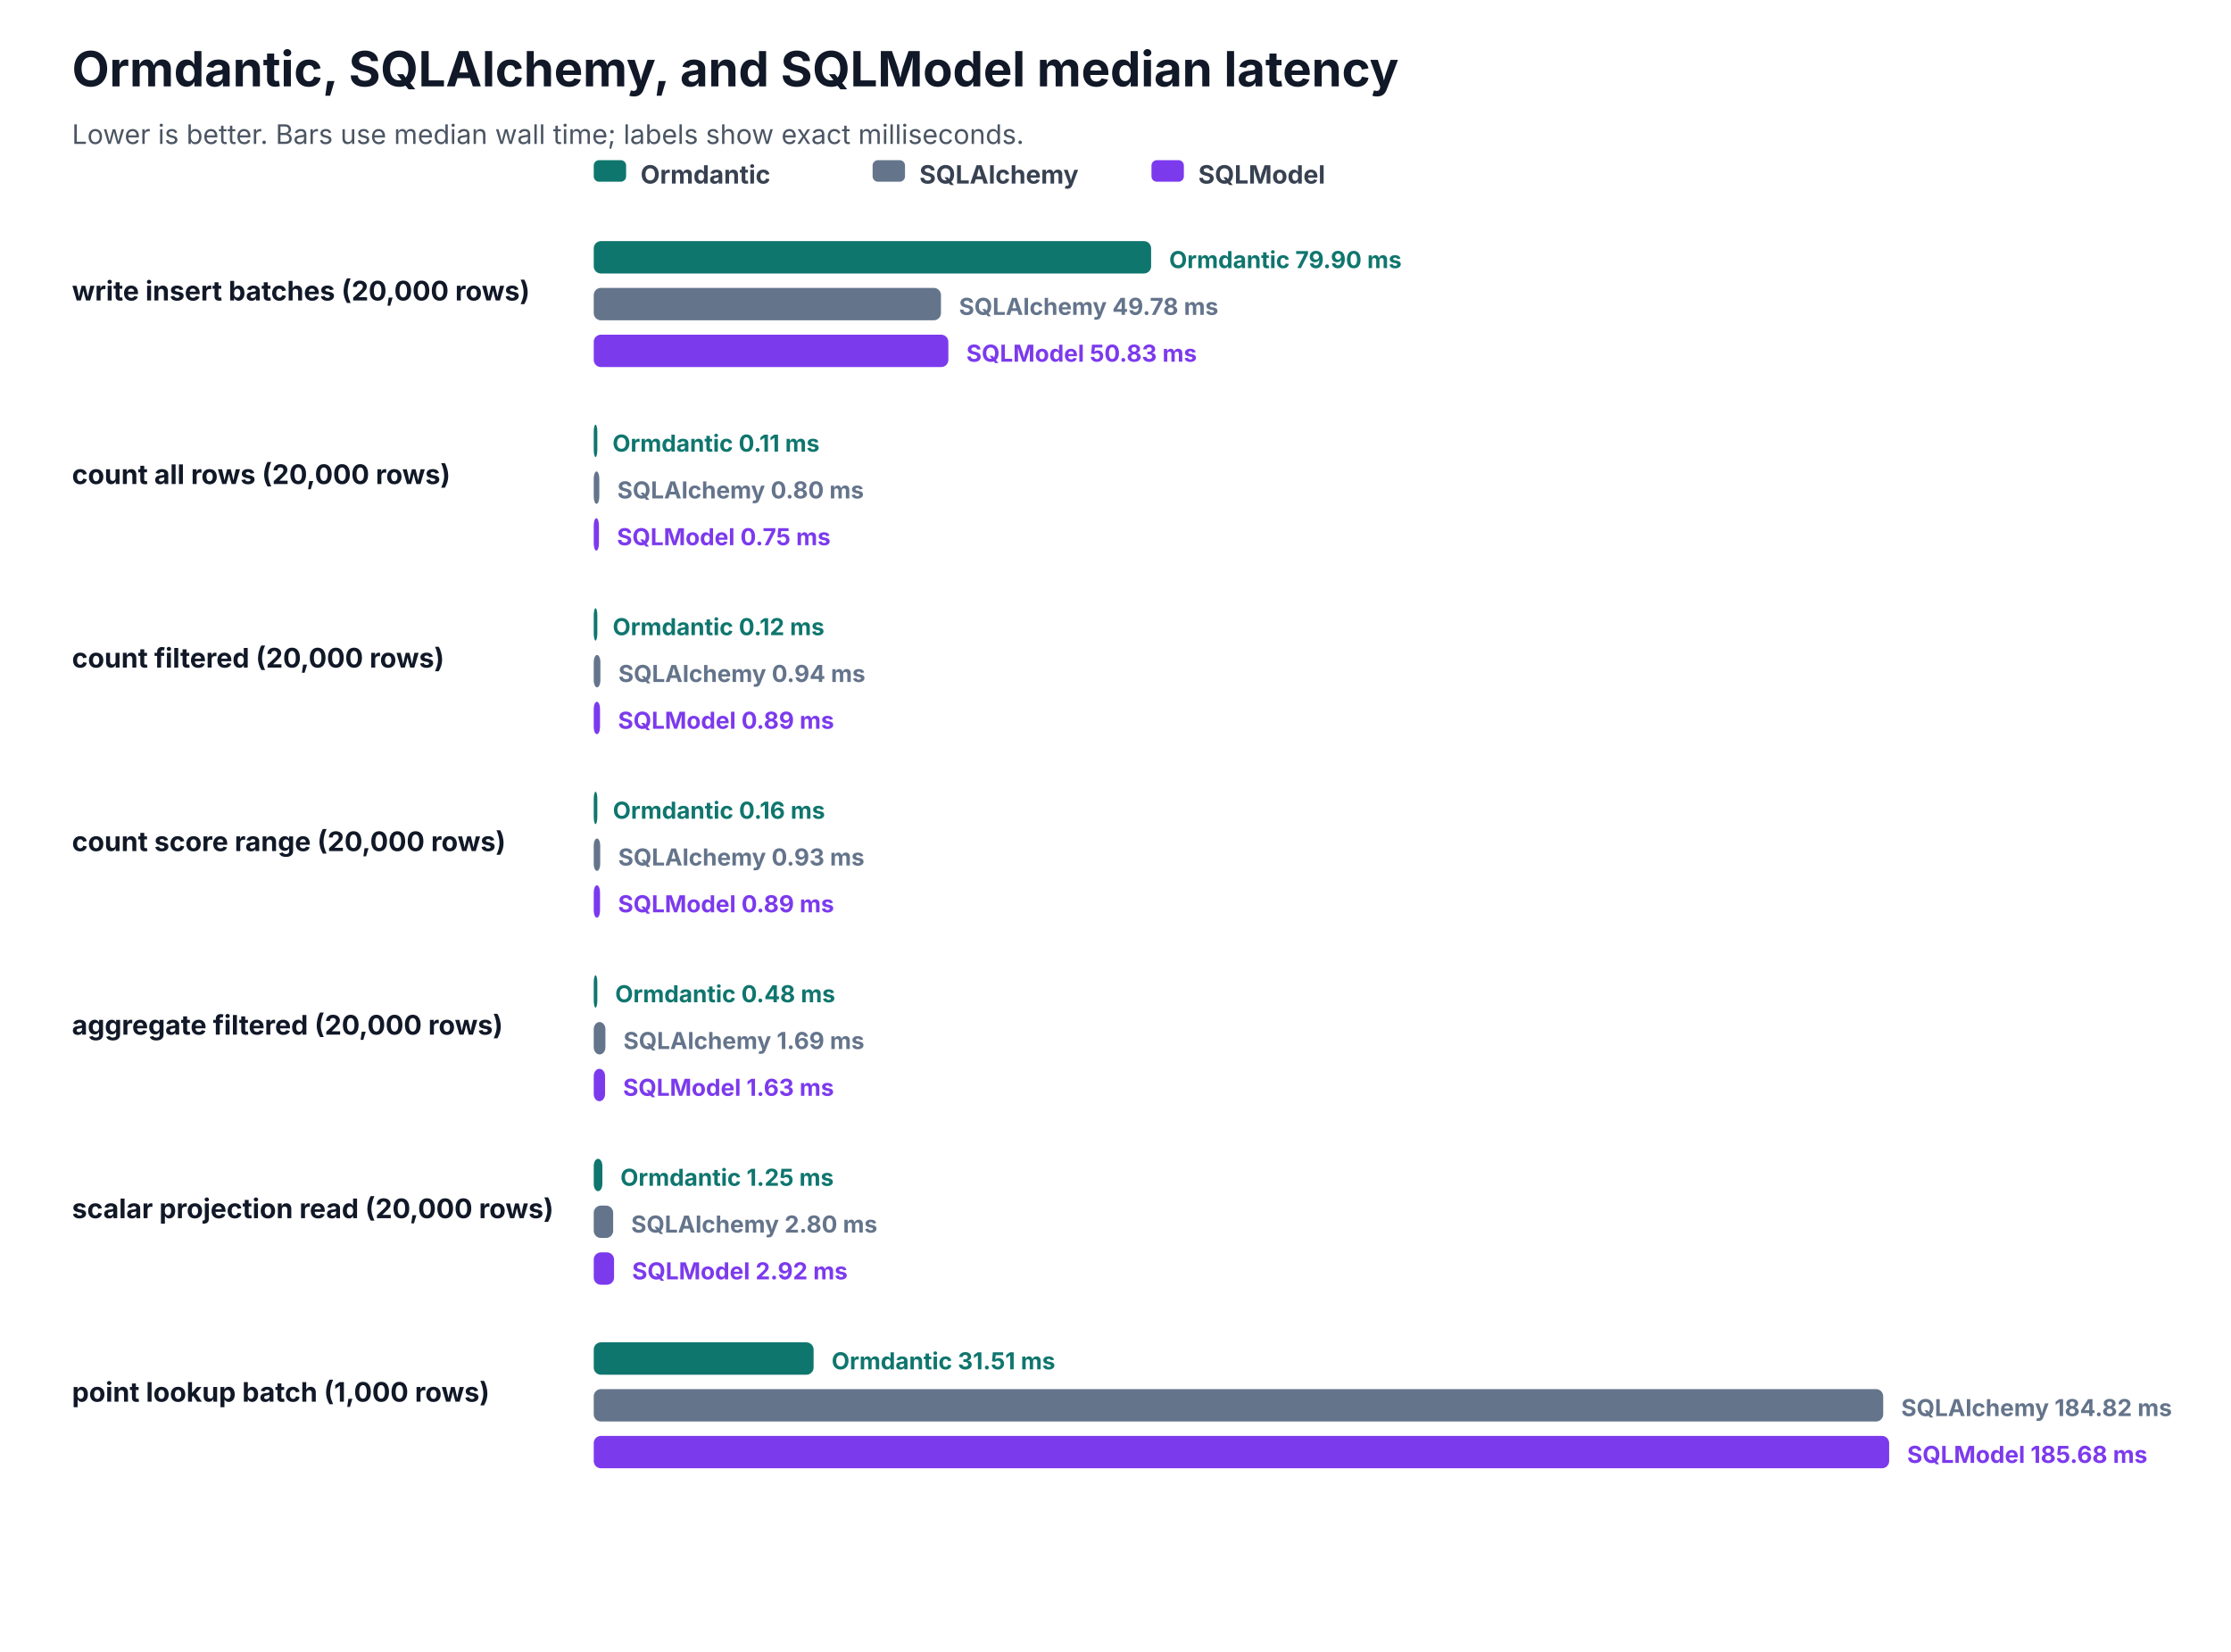
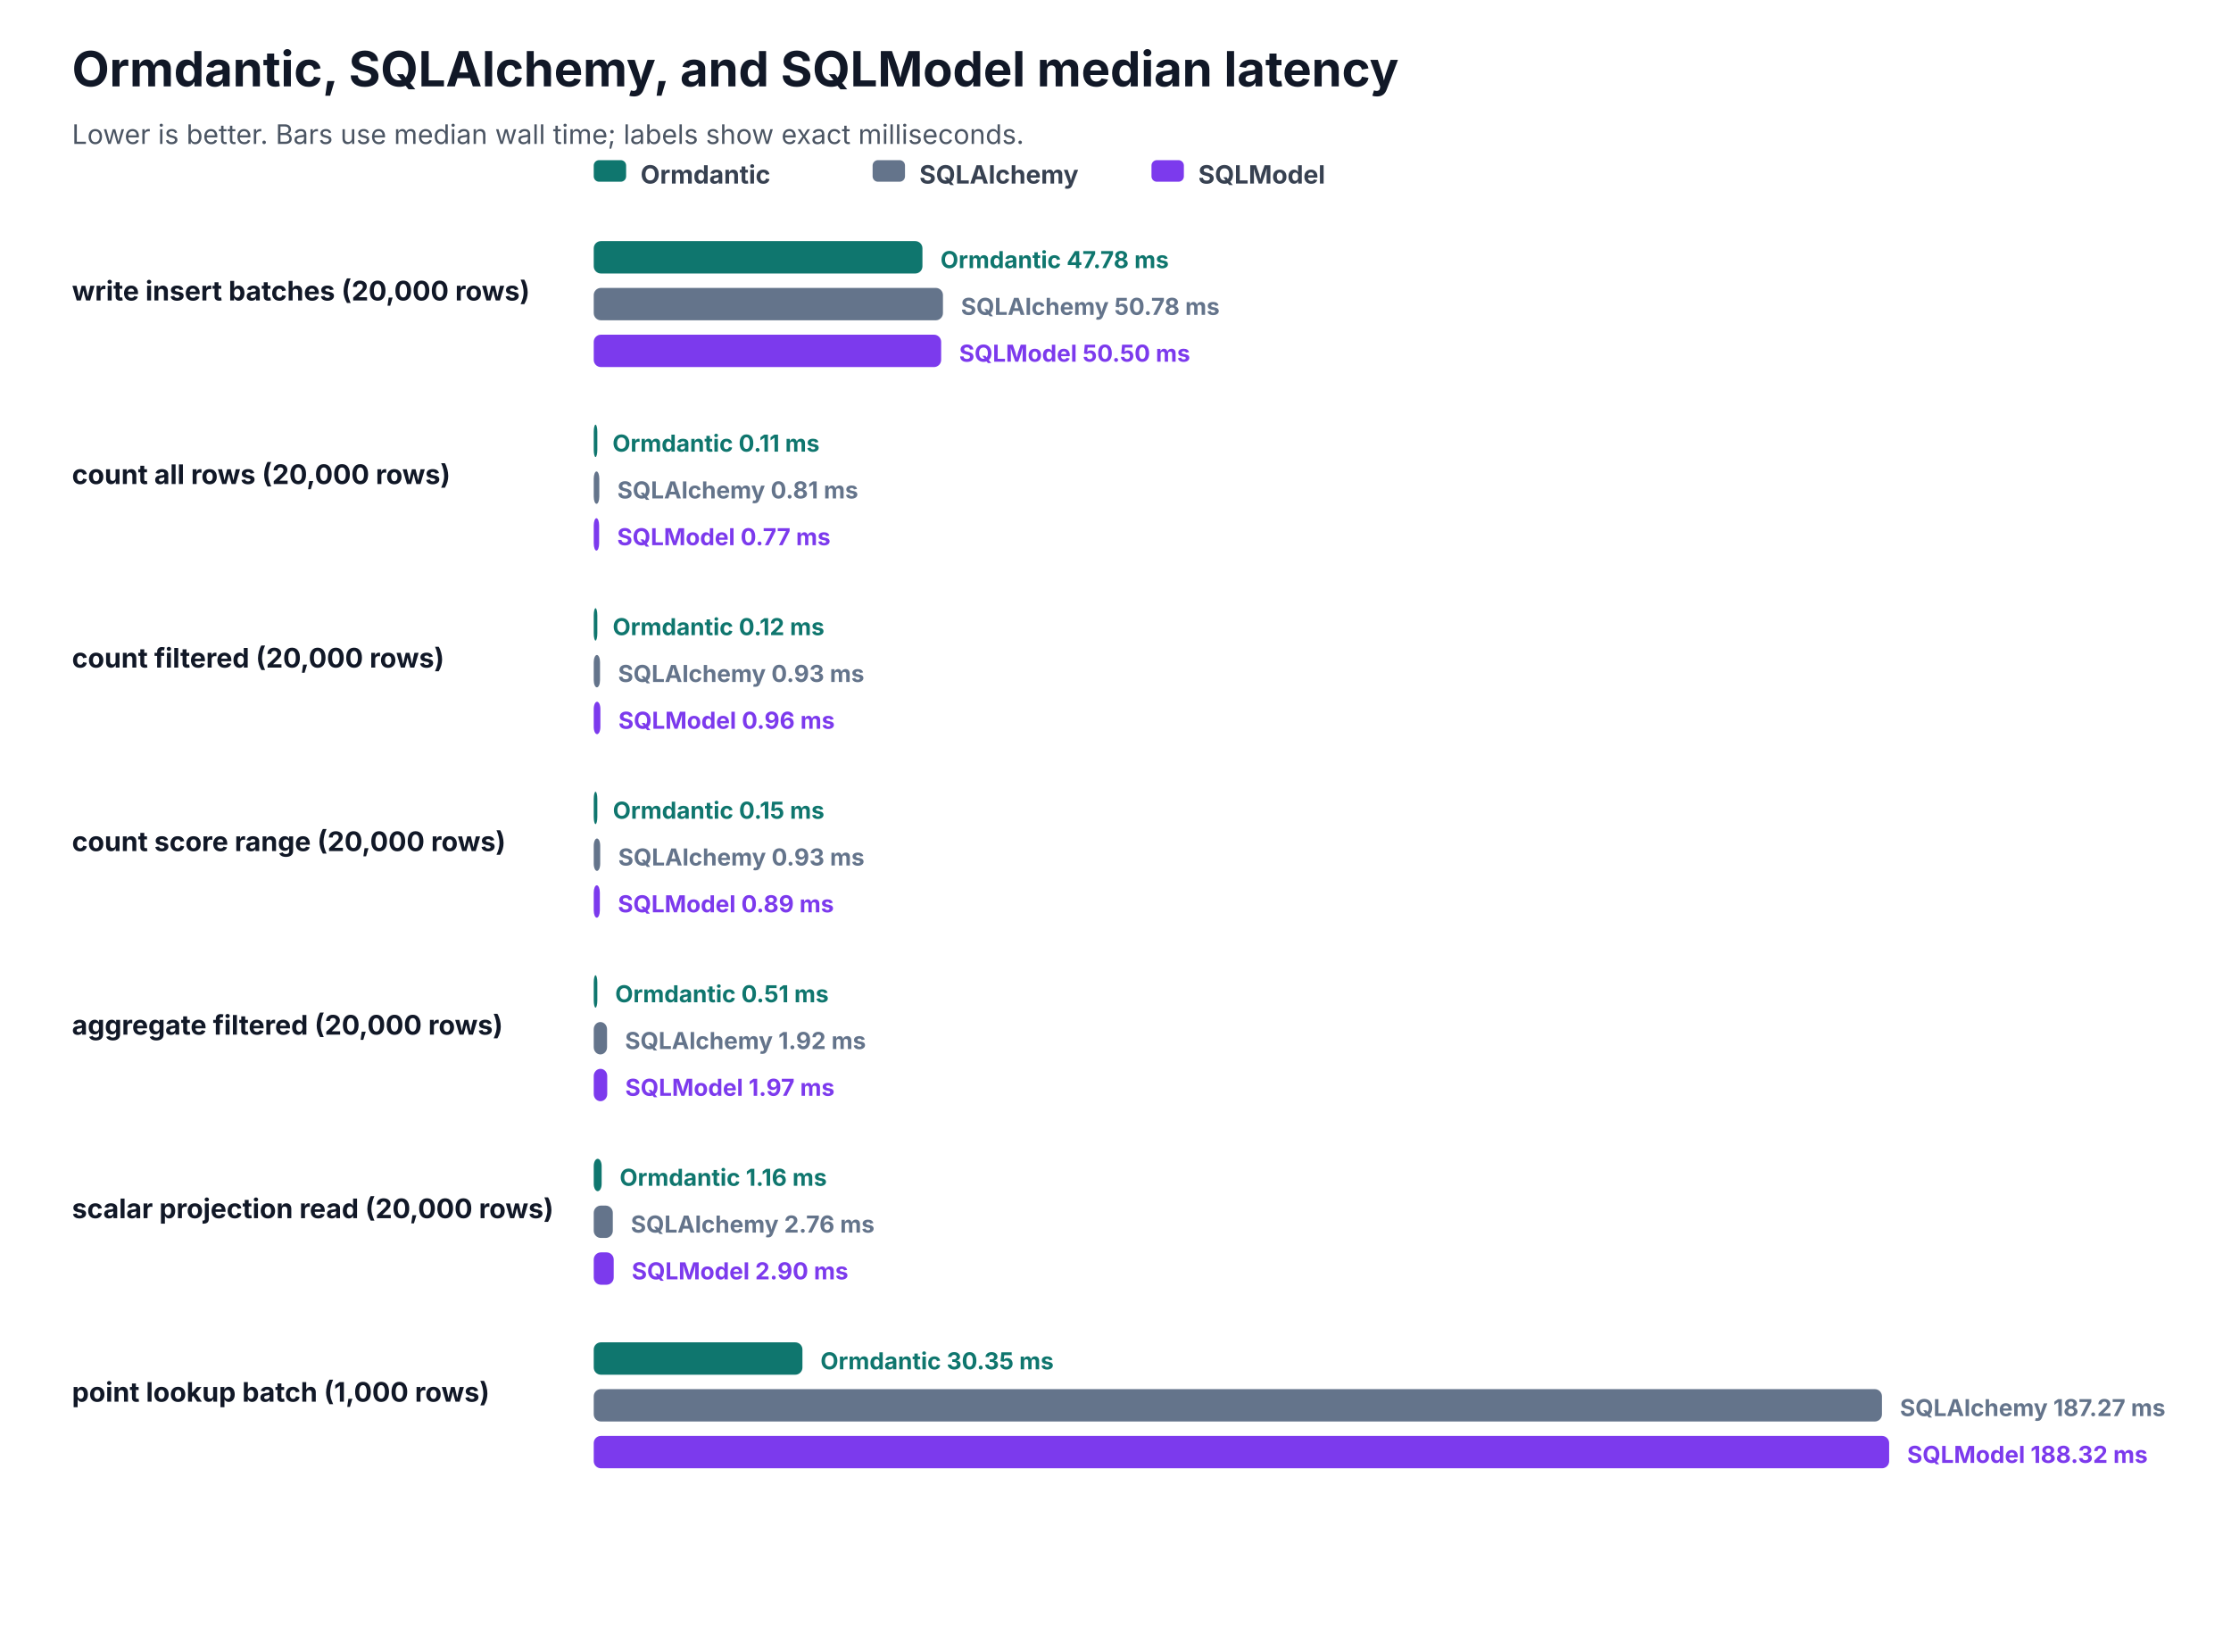
<svg xmlns="http://www.w3.org/2000/svg" width="1240" height="918" viewBox="0 0 1240 918" role="img">
  <style>text{font-family:Inter,ui-sans-serif,system-ui,-apple-system,BlinkMacSystemFont,'Segoe UI',sans-serif;letter-spacing:0}</style>
  <text x="40.0" y="48.0" font-size="27" font-weight="700" fill="#111827">Ormdantic, SQLAlchemy, and SQLModel median latency</text>
  <text x="40.0" y="80.0" font-size="15" font-weight="400" fill="#4b5563">Lower is better. Bars use median wall time; labels show exact milliseconds.</text>
  <rect x="330.0" y="89.0" width="18" height="12" rx="3" fill="#0f766e" />
  <text x="356.0" y="102.0" font-size="14" font-weight="700" fill="#374151">Ormdantic</text>
  <rect x="485.0" y="89.0" width="18" height="12" rx="3" fill="#64748b" />
  <text x="511.0" y="102.0" font-size="14" font-weight="700" fill="#374151">SQLAlchemy</text>
  <rect x="640.0" y="89.0" width="18" height="12" rx="3" fill="#7c3aed" />
  <text x="666.0" y="102.0" font-size="14" font-weight="700" fill="#374151">SQLModel</text>
  <text x="40.0" y="167.0" font-size="15" font-weight="700" fill="#111827">write insert batches (20,000 rows)</text>
-   <rect x="330.0" y="134.0" width="309.8" height="18.0" rx="4" fill="#0f766e" />
-   <text x="649.8" y="149.0" font-size="13" font-weight="700" fill="#0f766e">Ormdantic 79.90 ms</text>
-   <rect x="330.0" y="160.0" width="193.0" height="18.0" rx="4" fill="#64748b" />
-   <text x="533.0" y="175.0" font-size="13" font-weight="700" fill="#64748b">SQLAlchemy 49.78 ms</text>
-   <rect x="330.0" y="186.0" width="197.1" height="18.0" rx="4" fill="#7c3aed" />
-   <text x="537.1" y="201.0" font-size="13" font-weight="700" fill="#7c3aed">SQLModel 50.83 ms</text>
+   <rect x="330.0" y="134.0" width="182.7" height="18.0" rx="4" fill="#0f766e" />
+   <text x="522.7" y="149.0" font-size="13" font-weight="700" fill="#0f766e">Ormdantic 47.78 ms</text>
+   <rect x="330.0" y="160.0" width="194.1" height="18.0" rx="4" fill="#64748b" />
+   <text x="534.1" y="175.0" font-size="13" font-weight="700" fill="#64748b">SQLAlchemy 50.78 ms</text>
+   <rect x="330.0" y="186.0" width="193.1" height="18.0" rx="4" fill="#7c3aed" />
+   <text x="533.1" y="201.0" font-size="13" font-weight="700" fill="#7c3aed">SQLModel 50.50 ms</text>
  <text x="40.0" y="269.0" font-size="15" font-weight="700" fill="#111827">count all rows (20,000 rows)</text>
  <rect x="330.0" y="236.0" width="2.0" height="18.0" rx="4" fill="#0f766e" />
  <text x="340.4" y="251.0" font-size="13" font-weight="700" fill="#0f766e">Ormdantic 0.11 ms</text>
  <rect x="330.0" y="262.0" width="3.1" height="18.0" rx="4" fill="#64748b" />
-   <text x="343.1" y="277.0" font-size="13" font-weight="700" fill="#64748b">SQLAlchemy 0.80 ms</text>
-   <rect x="330.0" y="288.0" width="2.9" height="18.0" rx="4" fill="#7c3aed" />
-   <text x="342.9" y="303.0" font-size="13" font-weight="700" fill="#7c3aed">SQLModel 0.75 ms</text>
+   <text x="343.1" y="277.0" font-size="13" font-weight="700" fill="#64748b">SQLAlchemy 0.81 ms</text>
+   <rect x="330.0" y="288.0" width="3.0" height="18.0" rx="4" fill="#7c3aed" />
+   <text x="343.0" y="303.0" font-size="13" font-weight="700" fill="#7c3aed">SQLModel 0.77 ms</text>
  <text x="40.0" y="371.0" font-size="15" font-weight="700" fill="#111827">count filtered (20,000 rows)</text>
  <rect x="330.0" y="338.0" width="2.0" height="18.0" rx="4" fill="#0f766e" />
  <text x="340.5" y="353.0" font-size="13" font-weight="700" fill="#0f766e">Ormdantic 0.12 ms</text>
-   <rect x="330.0" y="364.0" width="3.7" height="18.0" rx="4" fill="#64748b" />
-   <text x="343.7" y="379.0" font-size="13" font-weight="700" fill="#64748b">SQLAlchemy 0.94 ms</text>
-   <rect x="330.0" y="390.0" width="3.5" height="18.0" rx="4" fill="#7c3aed" />
-   <text x="343.5" y="405.0" font-size="13" font-weight="700" fill="#7c3aed">SQLModel 0.89 ms</text>
+   <rect x="330.0" y="364.0" width="3.5" height="18.0" rx="4" fill="#64748b" />
+   <text x="343.5" y="379.0" font-size="13" font-weight="700" fill="#64748b">SQLAlchemy 0.93 ms</text>
+   <rect x="330.0" y="390.0" width="3.7" height="18.0" rx="4" fill="#7c3aed" />
+   <text x="343.7" y="405.0" font-size="13" font-weight="700" fill="#7c3aed">SQLModel 0.96 ms</text>
  <text x="40.0" y="473.0" font-size="15" font-weight="700" fill="#111827">count score range (20,000 rows)</text>
  <rect x="330.0" y="440.0" width="2.0" height="18.0" rx="4" fill="#0f766e" />
-   <text x="340.6" y="455.0" font-size="13" font-weight="700" fill="#0f766e">Ormdantic 0.16 ms</text>
+   <text x="340.6" y="455.0" font-size="13" font-weight="700" fill="#0f766e">Ormdantic 0.15 ms</text>
  <rect x="330.0" y="466.0" width="3.6" height="18.0" rx="4" fill="#64748b" />
  <text x="343.6" y="481.0" font-size="13" font-weight="700" fill="#64748b">SQLAlchemy 0.93 ms</text>
-   <rect x="330.0" y="492.0" width="3.5" height="18.0" rx="4" fill="#7c3aed" />
-   <text x="343.5" y="507.0" font-size="13" font-weight="700" fill="#7c3aed">SQLModel 0.89 ms</text>
+   <rect x="330.0" y="492.0" width="3.4" height="18.0" rx="4" fill="#7c3aed" />
+   <text x="343.4" y="507.0" font-size="13" font-weight="700" fill="#7c3aed">SQLModel 0.89 ms</text>
  <text x="40.0" y="575.0" font-size="15" font-weight="700" fill="#111827">aggregate filtered (20,000 rows)</text>
  <rect x="330.0" y="542.0" width="2.0" height="18.0" rx="4" fill="#0f766e" />
-   <text x="341.9" y="557.0" font-size="13" font-weight="700" fill="#0f766e">Ormdantic 0.48 ms</text>
-   <rect x="330.0" y="568.0" width="6.5" height="18.0" rx="4" fill="#64748b" />
-   <text x="346.5" y="583.0" font-size="13" font-weight="700" fill="#64748b">SQLAlchemy 1.69 ms</text>
-   <rect x="330.0" y="594.0" width="6.3" height="18.0" rx="4" fill="#7c3aed" />
-   <text x="346.3" y="609.0" font-size="13" font-weight="700" fill="#7c3aed">SQLModel 1.63 ms</text>
+   <text x="341.9" y="557.0" font-size="13" font-weight="700" fill="#0f766e">Ormdantic 0.51 ms</text>
+   <rect x="330.0" y="568.0" width="7.4" height="18.0" rx="4" fill="#64748b" />
+   <text x="347.4" y="583.0" font-size="13" font-weight="700" fill="#64748b">SQLAlchemy 1.92 ms</text>
+   <rect x="330.0" y="594.0" width="7.5" height="18.0" rx="4" fill="#7c3aed" />
+   <text x="347.5" y="609.0" font-size="13" font-weight="700" fill="#7c3aed">SQLModel 1.97 ms</text>
  <text x="40.0" y="677.0" font-size="15" font-weight="700" fill="#111827">scalar projection read (20,000 rows)</text>
-   <rect x="330.0" y="644.0" width="4.8" height="18.0" rx="4" fill="#0f766e" />
-   <text x="344.8" y="659.0" font-size="13" font-weight="700" fill="#0f766e">Ormdantic 1.25 ms</text>
-   <rect x="330.0" y="670.0" width="10.8" height="18.0" rx="4" fill="#64748b" />
-   <text x="350.8" y="685.0" font-size="13" font-weight="700" fill="#64748b">SQLAlchemy 2.80 ms</text>
-   <rect x="330.0" y="696.0" width="11.3" height="18.0" rx="4" fill="#7c3aed" />
-   <text x="351.3" y="711.0" font-size="13" font-weight="700" fill="#7c3aed">SQLModel 2.92 ms</text>
+   <rect x="330.0" y="644.0" width="4.4" height="18.0" rx="4" fill="#0f766e" />
+   <text x="344.4" y="659.0" font-size="13" font-weight="700" fill="#0f766e">Ormdantic 1.16 ms</text>
+   <rect x="330.0" y="670.0" width="10.6" height="18.0" rx="4" fill="#64748b" />
+   <text x="350.6" y="685.0" font-size="13" font-weight="700" fill="#64748b">SQLAlchemy 2.76 ms</text>
+   <rect x="330.0" y="696.0" width="11.1" height="18.0" rx="4" fill="#7c3aed" />
+   <text x="351.1" y="711.0" font-size="13" font-weight="700" fill="#7c3aed">SQLModel 2.90 ms</text>
  <text x="40.0" y="779.0" font-size="15" font-weight="700" fill="#111827">point lookup batch (1,000 rows)</text>
-   <rect x="330.0" y="746.0" width="122.2" height="18.0" rx="4" fill="#0f766e" />
-   <text x="462.2" y="761.0" font-size="13" font-weight="700" fill="#0f766e">Ormdantic 31.51 ms</text>
-   <rect x="330.0" y="772.0" width="716.7" height="18.0" rx="4" fill="#64748b" />
-   <text x="1056.7" y="787.0" font-size="13" font-weight="700" fill="#64748b">SQLAlchemy 184.82 ms</text>
+   <rect x="330.0" y="746.0" width="116.0" height="18.0" rx="4" fill="#0f766e" />
+   <text x="456.0" y="761.0" font-size="13" font-weight="700" fill="#0f766e">Ormdantic 30.35 ms</text>
+   <rect x="330.0" y="772.0" width="716.0" height="18.0" rx="4" fill="#64748b" />
+   <text x="1056.0" y="787.0" font-size="13" font-weight="700" fill="#64748b">SQLAlchemy 187.27 ms</text>
  <rect x="330.0" y="798.0" width="720.0" height="18.0" rx="4" fill="#7c3aed" />
-   <text x="1060.0" y="813.0" font-size="13" font-weight="700" fill="#7c3aed">SQLModel 185.68 ms</text>
+   <text x="1060.0" y="813.0" font-size="13" font-weight="700" fill="#7c3aed">SQLModel 188.32 ms</text>
</svg>
